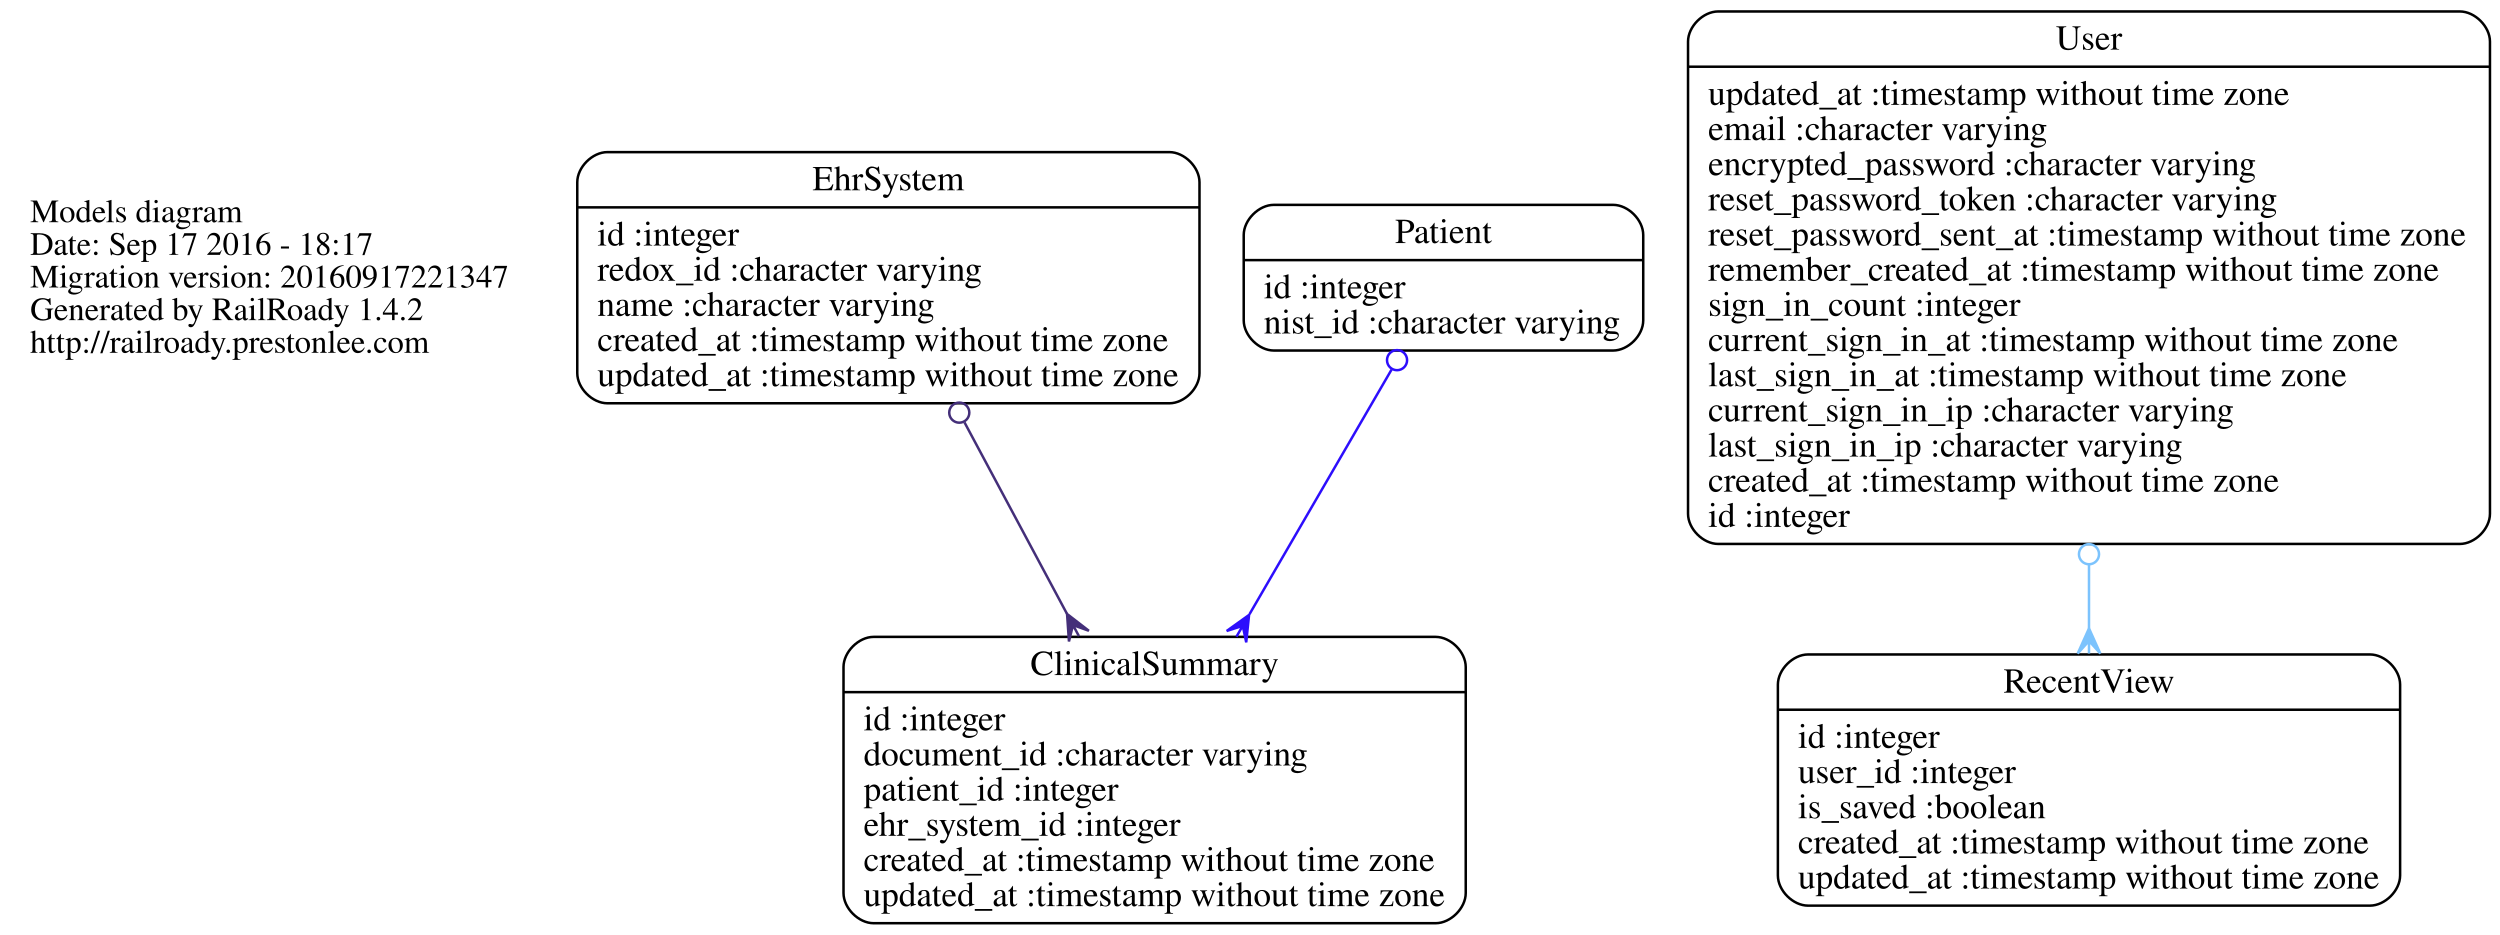
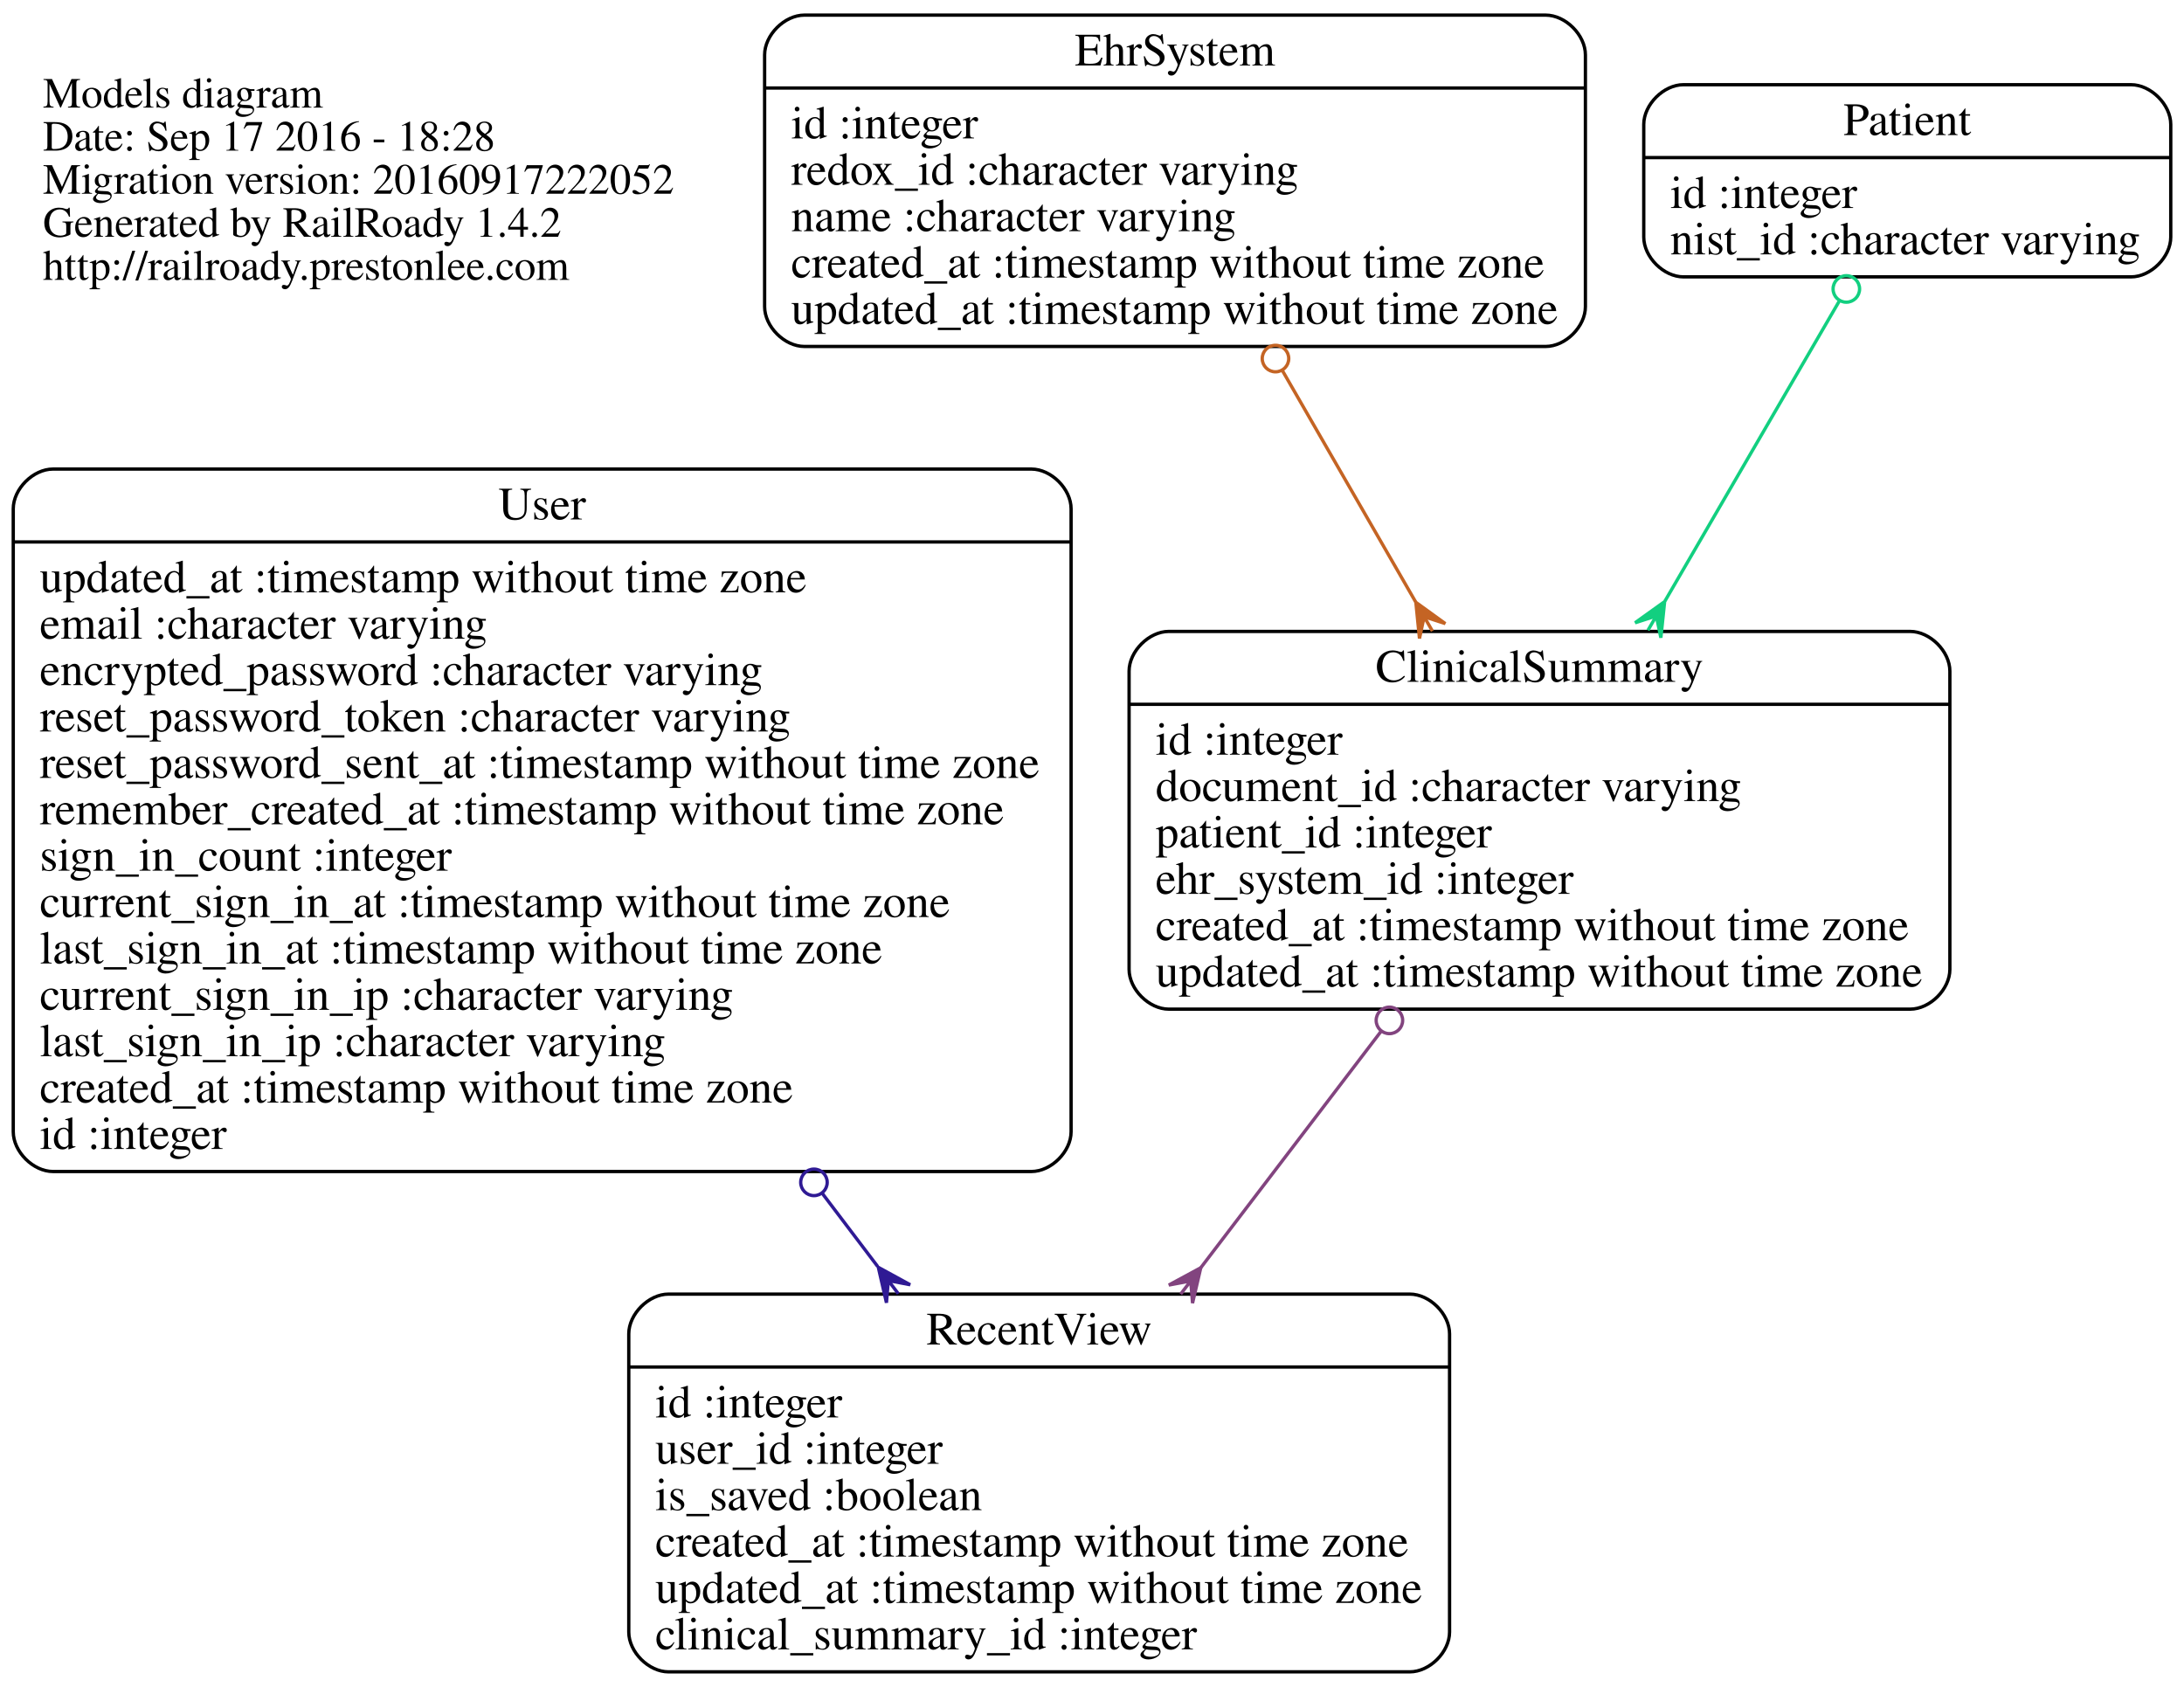
- <svg xmlns="http://www.w3.org/2000/svg" width="995pt" height="372pt" viewBox="0.00 0.00 995.32 372.00">
-   <g id="graph0" class="graph" transform="scale(1 1) rotate(0) translate(4 368)">
-     <polygon fill="none" stroke="none" points="-4,4 -4,-368 991.323,-368 991.323,4 -4,4" />
+ <svg xmlns="http://www.w3.org/2000/svg" width="659pt" height="509pt" viewBox="0.00 0.00 659.16 509.00">
+   <g id="graph0" class="graph" transform="scale(1 1) rotate(0) translate(4 505)">
+     <polygon fill="none" stroke="none" points="-4,4 -4,-505 655.163,-505 655.163,4 -4,4" />
    <g id="node1" class="node">
-       <text text-anchor="start" x="8" y="-279.6" font-family="Times,serif" font-size="13.00">Models diagram</text>
-       <text text-anchor="start" x="8" y="-266.6" font-family="Times,serif" font-size="13.00">Date: Sep 17 2016 - 18:17</text>
-       <text text-anchor="start" x="8" y="-253.6" font-family="Times,serif" font-size="13.00">Migration version: 20160917221347</text>
-       <text text-anchor="start" x="8" y="-240.6" font-family="Times,serif" font-size="13.00">Generated by RailRoady 1.4.2</text>
-       <text text-anchor="start" x="8" y="-227.6" font-family="Times,serif" font-size="13.00">http://railroady.prestonlee.com</text>
+       <text text-anchor="start" x="8.947" y="-472.6" font-family="Times,serif" font-size="13.00">Models diagram</text>
+       <text text-anchor="start" x="8.947" y="-459.6" font-family="Times,serif" font-size="13.00">Date: Sep 17 2016 - 18:28</text>
+       <text text-anchor="start" x="8.947" y="-446.6" font-family="Times,serif" font-size="13.00">Migration version: 20160917222052</text>
+       <text text-anchor="start" x="8.947" y="-433.6" font-family="Times,serif" font-size="13.00">Generated by RailRoady 1.4.2</text>
+       <text text-anchor="start" x="8.947" y="-420.6" font-family="Times,serif" font-size="13.00">http://railroady.prestonlee.com</text>
    </g>
    <g id="node2" class="node">
-       <path fill="none" stroke="black" d="M343.825,-0.5C343.825,-0.5 567.55,-0.5 567.55,-0.5 573.55,-0.5 579.55,-6.5 579.55,-12.5 579.55,-12.5 579.55,-102.5 579.55,-102.5 579.55,-108.5 573.55,-114.5 567.55,-114.5 567.55,-114.5 343.825,-114.5 343.825,-114.5 337.825,-114.5 331.825,-108.5 331.825,-102.5 331.825,-102.5 331.825,-12.5 331.825,-12.5 331.825,-6.5 337.825,-0.5 343.825,-0.5" />
-       <text text-anchor="middle" x="455.688" y="-99.3" font-family="Times,serif" font-size="14.00">ClinicalSummary</text>
-       <polyline fill="none" stroke="black" points="331.825,-92.5 579.55,-92.5 " />
-       <text text-anchor="start" x="339.825" y="-77.3" font-family="Times,serif" font-size="14.00">id :integer</text>
-       <text text-anchor="start" x="339.825" y="-63.3" font-family="Times,serif" font-size="14.00">document_id :character varying</text>
-       <text text-anchor="start" x="339.825" y="-49.3" font-family="Times,serif" font-size="14.00">patient_id :integer</text>
-       <text text-anchor="start" x="339.825" y="-35.3" font-family="Times,serif" font-size="14.00">ehr_system_id :integer</text>
-       <text text-anchor="start" x="339.825" y="-21.3" font-family="Times,serif" font-size="14.00">created_at :timestamp without time zone</text>
-       <text text-anchor="start" x="339.825" y="-7.3" font-family="Times,serif" font-size="14.00">updated_at :timestamp without time zone</text>
+       <path fill="none" stroke="black" d="M348.772,-200.5C348.772,-200.5 572.497,-200.5 572.497,-200.5 578.497,-200.5 584.497,-206.5 584.497,-212.5 584.497,-212.5 584.497,-302.5 584.497,-302.5 584.497,-308.5 578.497,-314.5 572.497,-314.5 572.497,-314.5 348.772,-314.5 348.772,-314.5 342.772,-314.5 336.772,-308.5 336.772,-302.5 336.772,-302.5 336.772,-212.5 336.772,-212.5 336.772,-206.5 342.772,-200.5 348.772,-200.5" />
+       <text text-anchor="middle" x="460.635" y="-299.3" font-family="Times,serif" font-size="14.00">ClinicalSummary</text>
+       <polyline fill="none" stroke="black" points="336.772,-292.5 584.497,-292.5 " />
+       <text text-anchor="start" x="344.772" y="-277.3" font-family="Times,serif" font-size="14.00">id :integer</text>
+       <text text-anchor="start" x="344.772" y="-263.3" font-family="Times,serif" font-size="14.00">document_id :character varying</text>
+       <text text-anchor="start" x="344.772" y="-249.3" font-family="Times,serif" font-size="14.00">patient_id :integer</text>
+       <text text-anchor="start" x="344.772" y="-235.3" font-family="Times,serif" font-size="14.00">ehr_system_id :integer</text>
+       <text text-anchor="start" x="344.772" y="-221.3" font-family="Times,serif" font-size="14.00">created_at :timestamp without time zone</text>
+       <text text-anchor="start" x="344.772" y="-207.3" font-family="Times,serif" font-size="14.00">updated_at :timestamp without time zone</text>
+     </g>
+     <g id="node5" class="node">
+       <path fill="none" stroke="black" d="M197.772,-0.5C197.772,-0.5 421.497,-0.5 421.497,-0.5 427.497,-0.5 433.497,-6.5 433.497,-12.5 433.497,-12.5 433.497,-102.5 433.497,-102.5 433.497,-108.5 427.497,-114.5 421.497,-114.5 421.497,-114.5 197.772,-114.5 197.772,-114.5 191.772,-114.5 185.772,-108.5 185.772,-102.5 185.772,-102.5 185.772,-12.5 185.772,-12.5 185.772,-6.5 191.772,-0.5 197.772,-0.5" />
+       <text text-anchor="middle" x="309.635" y="-99.3" font-family="Times,serif" font-size="14.00">RecentView</text>
+       <polyline fill="none" stroke="black" points="185.772,-92.5 433.497,-92.5 " />
+       <text text-anchor="start" x="193.772" y="-77.3" font-family="Times,serif" font-size="14.00">id :integer</text>
+       <text text-anchor="start" x="193.772" y="-63.3" font-family="Times,serif" font-size="14.00">user_id :integer</text>
+       <text text-anchor="start" x="193.772" y="-49.3" font-family="Times,serif" font-size="14.00">is_saved :boolean</text>
+       <text text-anchor="start" x="193.772" y="-35.3" font-family="Times,serif" font-size="14.00">created_at :timestamp without time zone</text>
+       <text text-anchor="start" x="193.772" y="-21.3" font-family="Times,serif" font-size="14.00">updated_at :timestamp without time zone</text>
+       <text text-anchor="start" x="193.772" y="-7.3" font-family="Times,serif" font-size="14.00">clinical_summary_id :integer</text>
+     </g>
+     <g id="edge1" class="edge">
+       <path fill="none" stroke="#82447f" d="M412.897,-193.903C395.528,-171.129 375.882,-145.368 358.424,-122.475" />
+       <ellipse fill="none" stroke="#82447f" cx="415.342" cy="-197.11" rx="4" ry="4" />
+       <polygon fill="#82447f" stroke="#82447f" points="358.411,-122.458 355.925,-111.778 355.379,-118.483 352.347,-114.507 352.347,-114.507 352.347,-114.507 355.379,-118.483 348.769,-117.236 358.411,-122.458 358.411,-122.458" />
    </g>
    <g id="node3" class="node">
-       <path fill="none" stroke="black" d="M237.825,-207.5C237.825,-207.5 461.55,-207.5 461.55,-207.5 467.55,-207.5 473.55,-213.5 473.55,-219.5 473.55,-219.5 473.55,-295.5 473.55,-295.5 473.55,-301.5 467.55,-307.5 461.55,-307.5 461.55,-307.5 237.825,-307.5 237.825,-307.5 231.825,-307.5 225.825,-301.5 225.825,-295.5 225.825,-295.5 225.825,-219.5 225.825,-219.5 225.825,-213.5 231.825,-207.5 237.825,-207.5" />
-       <text text-anchor="middle" x="349.688" y="-292.3" font-family="Times,serif" font-size="14.00">EhrSystem</text>
-       <polyline fill="none" stroke="black" points="225.825,-285.5 473.55,-285.5 " />
-       <text text-anchor="start" x="233.825" y="-270.3" font-family="Times,serif" font-size="14.00">id :integer</text>
-       <text text-anchor="start" x="233.825" y="-256.3" font-family="Times,serif" font-size="14.00">redox_id :character varying</text>
-       <text text-anchor="start" x="233.825" y="-242.3" font-family="Times,serif" font-size="14.00">name :character varying</text>
-       <text text-anchor="start" x="233.825" y="-228.3" font-family="Times,serif" font-size="14.00">created_at :timestamp without time zone</text>
-       <text text-anchor="start" x="233.825" y="-214.3" font-family="Times,serif" font-size="14.00">updated_at :timestamp without time zone</text>
+       <path fill="none" stroke="black" d="M238.772,-400.5C238.772,-400.5 462.497,-400.5 462.497,-400.5 468.497,-400.5 474.497,-406.5 474.497,-412.5 474.497,-412.5 474.497,-488.5 474.497,-488.5 474.497,-494.5 468.497,-500.5 462.497,-500.5 462.497,-500.5 238.772,-500.5 238.772,-500.5 232.772,-500.5 226.772,-494.5 226.772,-488.5 226.772,-488.5 226.772,-412.5 226.772,-412.5 226.772,-406.5 232.772,-400.5 238.772,-400.5" />
+       <text text-anchor="middle" x="350.635" y="-485.3" font-family="Times,serif" font-size="14.00">EhrSystem</text>
+       <polyline fill="none" stroke="black" points="226.772,-478.5 474.497,-478.5 " />
+       <text text-anchor="start" x="234.772" y="-463.3" font-family="Times,serif" font-size="14.00">id :integer</text>
+       <text text-anchor="start" x="234.772" y="-449.3" font-family="Times,serif" font-size="14.00">redox_id :character varying</text>
+       <text text-anchor="start" x="234.772" y="-435.3" font-family="Times,serif" font-size="14.00">name :character varying</text>
+       <text text-anchor="start" x="234.772" y="-421.3" font-family="Times,serif" font-size="14.00">created_at :timestamp without time zone</text>
+       <text text-anchor="start" x="234.772" y="-407.3" font-family="Times,serif" font-size="14.00">updated_at :timestamp without time zone</text>
    </g>
-     <g id="edge1" class="edge">
-       <path fill="none" stroke="#442f79" d="M379.98,-199.916C392.707,-176.143 407.589,-148.345 420.773,-123.717" />
-       <ellipse fill="none" stroke="#442f79" cx="377.914" cy="-203.775" rx="4" ry="4" />
-       <polygon fill="#442f79" stroke="#442f79" points="420.827,-123.617 429.514,-116.925 423.187,-119.209 425.547,-114.801 425.547,-114.801 425.547,-114.801 423.187,-119.209 421.58,-112.677 420.827,-123.617 420.827,-123.617" />
+     <g id="edge2" class="edge">
+       <path fill="none" stroke="#c46424" d="M383.11,-393.112C395.7,-371.251 410.193,-346.085 423.217,-323.471" />
+       <ellipse fill="none" stroke="#c46424" cx="380.959" cy="-396.846" rx="4" ry="4" />
+       <polygon fill="#c46424" stroke="#c46424" points="423.327,-323.28 432.217,-316.86 425.822,-318.947 428.318,-314.614 428.318,-314.614 428.318,-314.614 425.822,-318.947 424.418,-312.368 423.327,-323.28 423.327,-323.28" />
    </g>
    <g id="node4" class="node">
-       <path fill="none" stroke="black" d="M503.16,-228.5C503.16,-228.5 638.216,-228.5 638.216,-228.5 644.216,-228.5 650.216,-234.5 650.216,-240.5 650.216,-240.5 650.216,-274.5 650.216,-274.5 650.216,-280.5 644.216,-286.5 638.216,-286.5 638.216,-286.5 503.16,-286.5 503.16,-286.5 497.16,-286.5 491.16,-280.5 491.16,-274.5 491.16,-274.5 491.16,-240.5 491.16,-240.5 491.16,-234.5 497.16,-228.5 503.16,-228.5" />
-       <text text-anchor="middle" x="570.688" y="-271.3" font-family="Times,serif" font-size="14.00">Patient</text>
-       <polyline fill="none" stroke="black" points="491.16,-264.5 650.216,-264.5 " />
-       <text text-anchor="start" x="499.16" y="-249.3" font-family="Times,serif" font-size="14.00">id :integer</text>
-       <text text-anchor="start" x="499.16" y="-235.3" font-family="Times,serif" font-size="14.00">nist_id :character varying</text>
+       <path fill="none" stroke="black" d="M504.107,-421.5C504.107,-421.5 639.163,-421.5 639.163,-421.5 645.163,-421.5 651.163,-427.5 651.163,-433.5 651.163,-433.5 651.163,-467.5 651.163,-467.5 651.163,-473.5 645.163,-479.5 639.163,-479.5 639.163,-479.5 504.107,-479.5 504.107,-479.5 498.107,-479.5 492.107,-473.5 492.107,-467.5 492.107,-467.5 492.107,-433.5 492.107,-433.5 492.107,-427.5 498.107,-421.5 504.107,-421.5" />
+       <text text-anchor="middle" x="571.635" y="-464.3" font-family="Times,serif" font-size="14.00">Patient</text>
+       <polyline fill="none" stroke="black" points="492.107,-457.5 651.163,-457.5 " />
+       <text text-anchor="start" x="500.107" y="-442.3" font-family="Times,serif" font-size="14.00">id :integer</text>
+       <text text-anchor="start" x="500.107" y="-428.3" font-family="Times,serif" font-size="14.00">nist_id :character varying</text>
    </g>
-     <g id="edge2" class="edge">
-       <path fill="none" stroke="#2d0efc" d="M550.015,-220.907C534.317,-193.879 512.295,-155.963 493.477,-123.564" />
-       <ellipse fill="none" stroke="#2d0efc" cx="552.202" cy="-224.673" rx="4" ry="4" />
-       <polygon fill="#2d0efc" stroke="#2d0efc" points="493.285,-123.233 492.154,-112.325 490.774,-118.909 488.263,-114.585 488.263,-114.585 488.263,-114.585 490.774,-118.909 484.371,-116.845 493.285,-123.233 493.285,-123.233" />
-     </g>
-     <g id="node5" class="node">
-       <path fill="none" stroke="black" d="M715.825,-7.5C715.825,-7.5 939.55,-7.5 939.55,-7.5 945.55,-7.5 951.55,-13.5 951.55,-19.5 951.55,-19.5 951.55,-95.5 951.55,-95.5 951.55,-101.5 945.55,-107.5 939.55,-107.5 939.55,-107.5 715.825,-107.5 715.825,-107.5 709.825,-107.5 703.825,-101.5 703.825,-95.5 703.825,-95.5 703.825,-19.5 703.825,-19.5 703.825,-13.5 709.825,-7.5 715.825,-7.5" />
-       <text text-anchor="middle" x="827.688" y="-92.3" font-family="Times,serif" font-size="14.00">RecentView</text>
-       <polyline fill="none" stroke="black" points="703.825,-85.5 951.55,-85.5 " />
-       <text text-anchor="start" x="711.825" y="-70.3" font-family="Times,serif" font-size="14.00">id :integer</text>
-       <text text-anchor="start" x="711.825" y="-56.3" font-family="Times,serif" font-size="14.00">user_id :integer</text>
-       <text text-anchor="start" x="711.825" y="-42.3" font-family="Times,serif" font-size="14.00">is_saved :boolean</text>
-       <text text-anchor="start" x="711.825" y="-28.3" font-family="Times,serif" font-size="14.00">created_at :timestamp without time zone</text>
-       <text text-anchor="start" x="711.825" y="-14.3" font-family="Times,serif" font-size="14.00">updated_at :timestamp without time zone</text>
+     <g id="edge3" class="edge">
+       <path fill="none" stroke="#12cf80" d="M551.089,-414.146C536.37,-388.82 516.121,-353.976 498.512,-323.676" />
+       <ellipse fill="none" stroke="#12cf80" cx="553.246" cy="-417.859" rx="4" ry="4" />
+       <polygon fill="#12cf80" stroke="#12cf80" points="498.407,-323.496 497.273,-312.589 495.895,-319.173 493.383,-314.85 493.383,-314.85 493.383,-314.85 495.895,-319.173 489.492,-317.111 498.407,-323.496 498.407,-323.496" />
    </g>
    <g id="node6" class="node">
-       <path fill="none" stroke="black" d="M680.053,-151.5C680.053,-151.5 975.323,-151.5 975.323,-151.5 981.323,-151.5 987.323,-157.5 987.323,-163.5 987.323,-163.5 987.323,-351.5 987.323,-351.5 987.323,-357.5 981.323,-363.5 975.323,-363.5 975.323,-363.5 680.053,-363.5 680.053,-363.5 674.053,-363.5 668.053,-357.5 668.053,-351.5 668.053,-351.5 668.053,-163.5 668.053,-163.5 668.053,-157.5 674.053,-151.5 680.053,-151.5" />
-       <text text-anchor="middle" x="827.688" y="-348.3" font-family="Times,serif" font-size="14.00">User</text>
-       <polyline fill="none" stroke="black" points="668.053,-341.5 987.323,-341.5 " />
-       <text text-anchor="start" x="676.053" y="-326.3" font-family="Times,serif" font-size="14.00">updated_at :timestamp without time zone</text>
-       <text text-anchor="start" x="676.053" y="-312.3" font-family="Times,serif" font-size="14.00">email :character varying</text>
-       <text text-anchor="start" x="676.053" y="-298.3" font-family="Times,serif" font-size="14.00">encrypted_password :character varying</text>
-       <text text-anchor="start" x="676.053" y="-284.3" font-family="Times,serif" font-size="14.00">reset_password_token :character varying</text>
-       <text text-anchor="start" x="676.053" y="-270.3" font-family="Times,serif" font-size="14.00">reset_password_sent_at :timestamp without time zone</text>
-       <text text-anchor="start" x="676.053" y="-256.3" font-family="Times,serif" font-size="14.00">remember_created_at :timestamp without time zone</text>
-       <text text-anchor="start" x="676.053" y="-242.3" font-family="Times,serif" font-size="14.00">sign_in_count :integer</text>
-       <text text-anchor="start" x="676.053" y="-228.3" font-family="Times,serif" font-size="14.00">current_sign_in_at :timestamp without time zone</text>
-       <text text-anchor="start" x="676.053" y="-214.3" font-family="Times,serif" font-size="14.00">last_sign_in_at :timestamp without time zone</text>
-       <text text-anchor="start" x="676.053" y="-200.3" font-family="Times,serif" font-size="14.00">current_sign_in_ip :character varying</text>
-       <text text-anchor="start" x="676.053" y="-186.3" font-family="Times,serif" font-size="14.00">last_sign_in_ip :character varying</text>
-       <text text-anchor="start" x="676.053" y="-172.3" font-family="Times,serif" font-size="14.00">created_at :timestamp without time zone</text>
-       <text text-anchor="start" x="676.053" y="-158.3" font-family="Times,serif" font-size="14.00">id :integer</text>
+       <path fill="none" stroke="black" d="M12,-151.5C12,-151.5 307.27,-151.5 307.27,-151.5 313.27,-151.5 319.27,-157.5 319.27,-163.5 319.27,-163.5 319.27,-351.5 319.27,-351.5 319.27,-357.5 313.27,-363.5 307.27,-363.5 307.27,-363.5 12,-363.5 12,-363.5 6,-363.5 0,-357.5 0,-351.5 0,-351.5 0,-163.5 0,-163.5 0,-157.5 6,-151.5 12,-151.5" />
+       <text text-anchor="middle" x="159.635" y="-348.3" font-family="Times,serif" font-size="14.00">User</text>
+       <polyline fill="none" stroke="black" points="0,-341.5 319.27,-341.5 " />
+       <text text-anchor="start" x="8" y="-326.3" font-family="Times,serif" font-size="14.00">updated_at :timestamp without time zone</text>
+       <text text-anchor="start" x="8" y="-312.3" font-family="Times,serif" font-size="14.00">email :character varying</text>
+       <text text-anchor="start" x="8" y="-298.3" font-family="Times,serif" font-size="14.00">encrypted_password :character varying</text>
+       <text text-anchor="start" x="8" y="-284.3" font-family="Times,serif" font-size="14.00">reset_password_token :character varying</text>
+       <text text-anchor="start" x="8" y="-270.3" font-family="Times,serif" font-size="14.00">reset_password_sent_at :timestamp without time zone</text>
+       <text text-anchor="start" x="8" y="-256.3" font-family="Times,serif" font-size="14.00">remember_created_at :timestamp without time zone</text>
+       <text text-anchor="start" x="8" y="-242.3" font-family="Times,serif" font-size="14.00">sign_in_count :integer</text>
+       <text text-anchor="start" x="8" y="-228.3" font-family="Times,serif" font-size="14.00">current_sign_in_at :timestamp without time zone</text>
+       <text text-anchor="start" x="8" y="-214.3" font-family="Times,serif" font-size="14.00">last_sign_in_at :timestamp without time zone</text>
+       <text text-anchor="start" x="8" y="-200.3" font-family="Times,serif" font-size="14.00">current_sign_in_ip :character varying</text>
+       <text text-anchor="start" x="8" y="-186.3" font-family="Times,serif" font-size="14.00">last_sign_in_ip :character varying</text>
+       <text text-anchor="start" x="8" y="-172.3" font-family="Times,serif" font-size="14.00">created_at :timestamp without time zone</text>
+       <text text-anchor="start" x="8" y="-158.3" font-family="Times,serif" font-size="14.00">id :integer</text>
    </g>
-     <g id="edge3" class="edge">
-       <path fill="none" stroke="#7cc3fd" d="M827.688,-143.257C827.688,-134.568 827.688,-126.028 827.688,-117.914" />
-       <ellipse fill="none" stroke="#7cc3fd" cx="827.688" cy="-147.413" rx="4" ry="4" />
-       <polygon fill="#7cc3fd" stroke="#7cc3fd" points="827.688,-117.883 832.188,-107.883 827.688,-112.883 827.688,-107.883 827.688,-107.883 827.688,-107.883 827.688,-112.883 823.188,-107.883 827.688,-117.883 827.688,-117.883" />
+     <g id="edge4" class="edge">
+       <path fill="none" stroke="#2f1a94" d="M244.188,-144.89C249.874,-137.385 255.485,-129.977 260.889,-122.845" />
+       <ellipse fill="none" stroke="#2f1a94" cx="241.662" cy="-148.224" rx="4" ry="4" />
+       <polygon fill="#2f1a94" stroke="#2f1a94" points="261.09,-122.579 270.715,-117.326 264.109,-118.594 267.128,-114.609 267.128,-114.609 267.128,-114.609 264.109,-118.594 263.541,-111.891 261.09,-122.579 261.09,-122.579" />
    </g>
  </g>
</svg>
